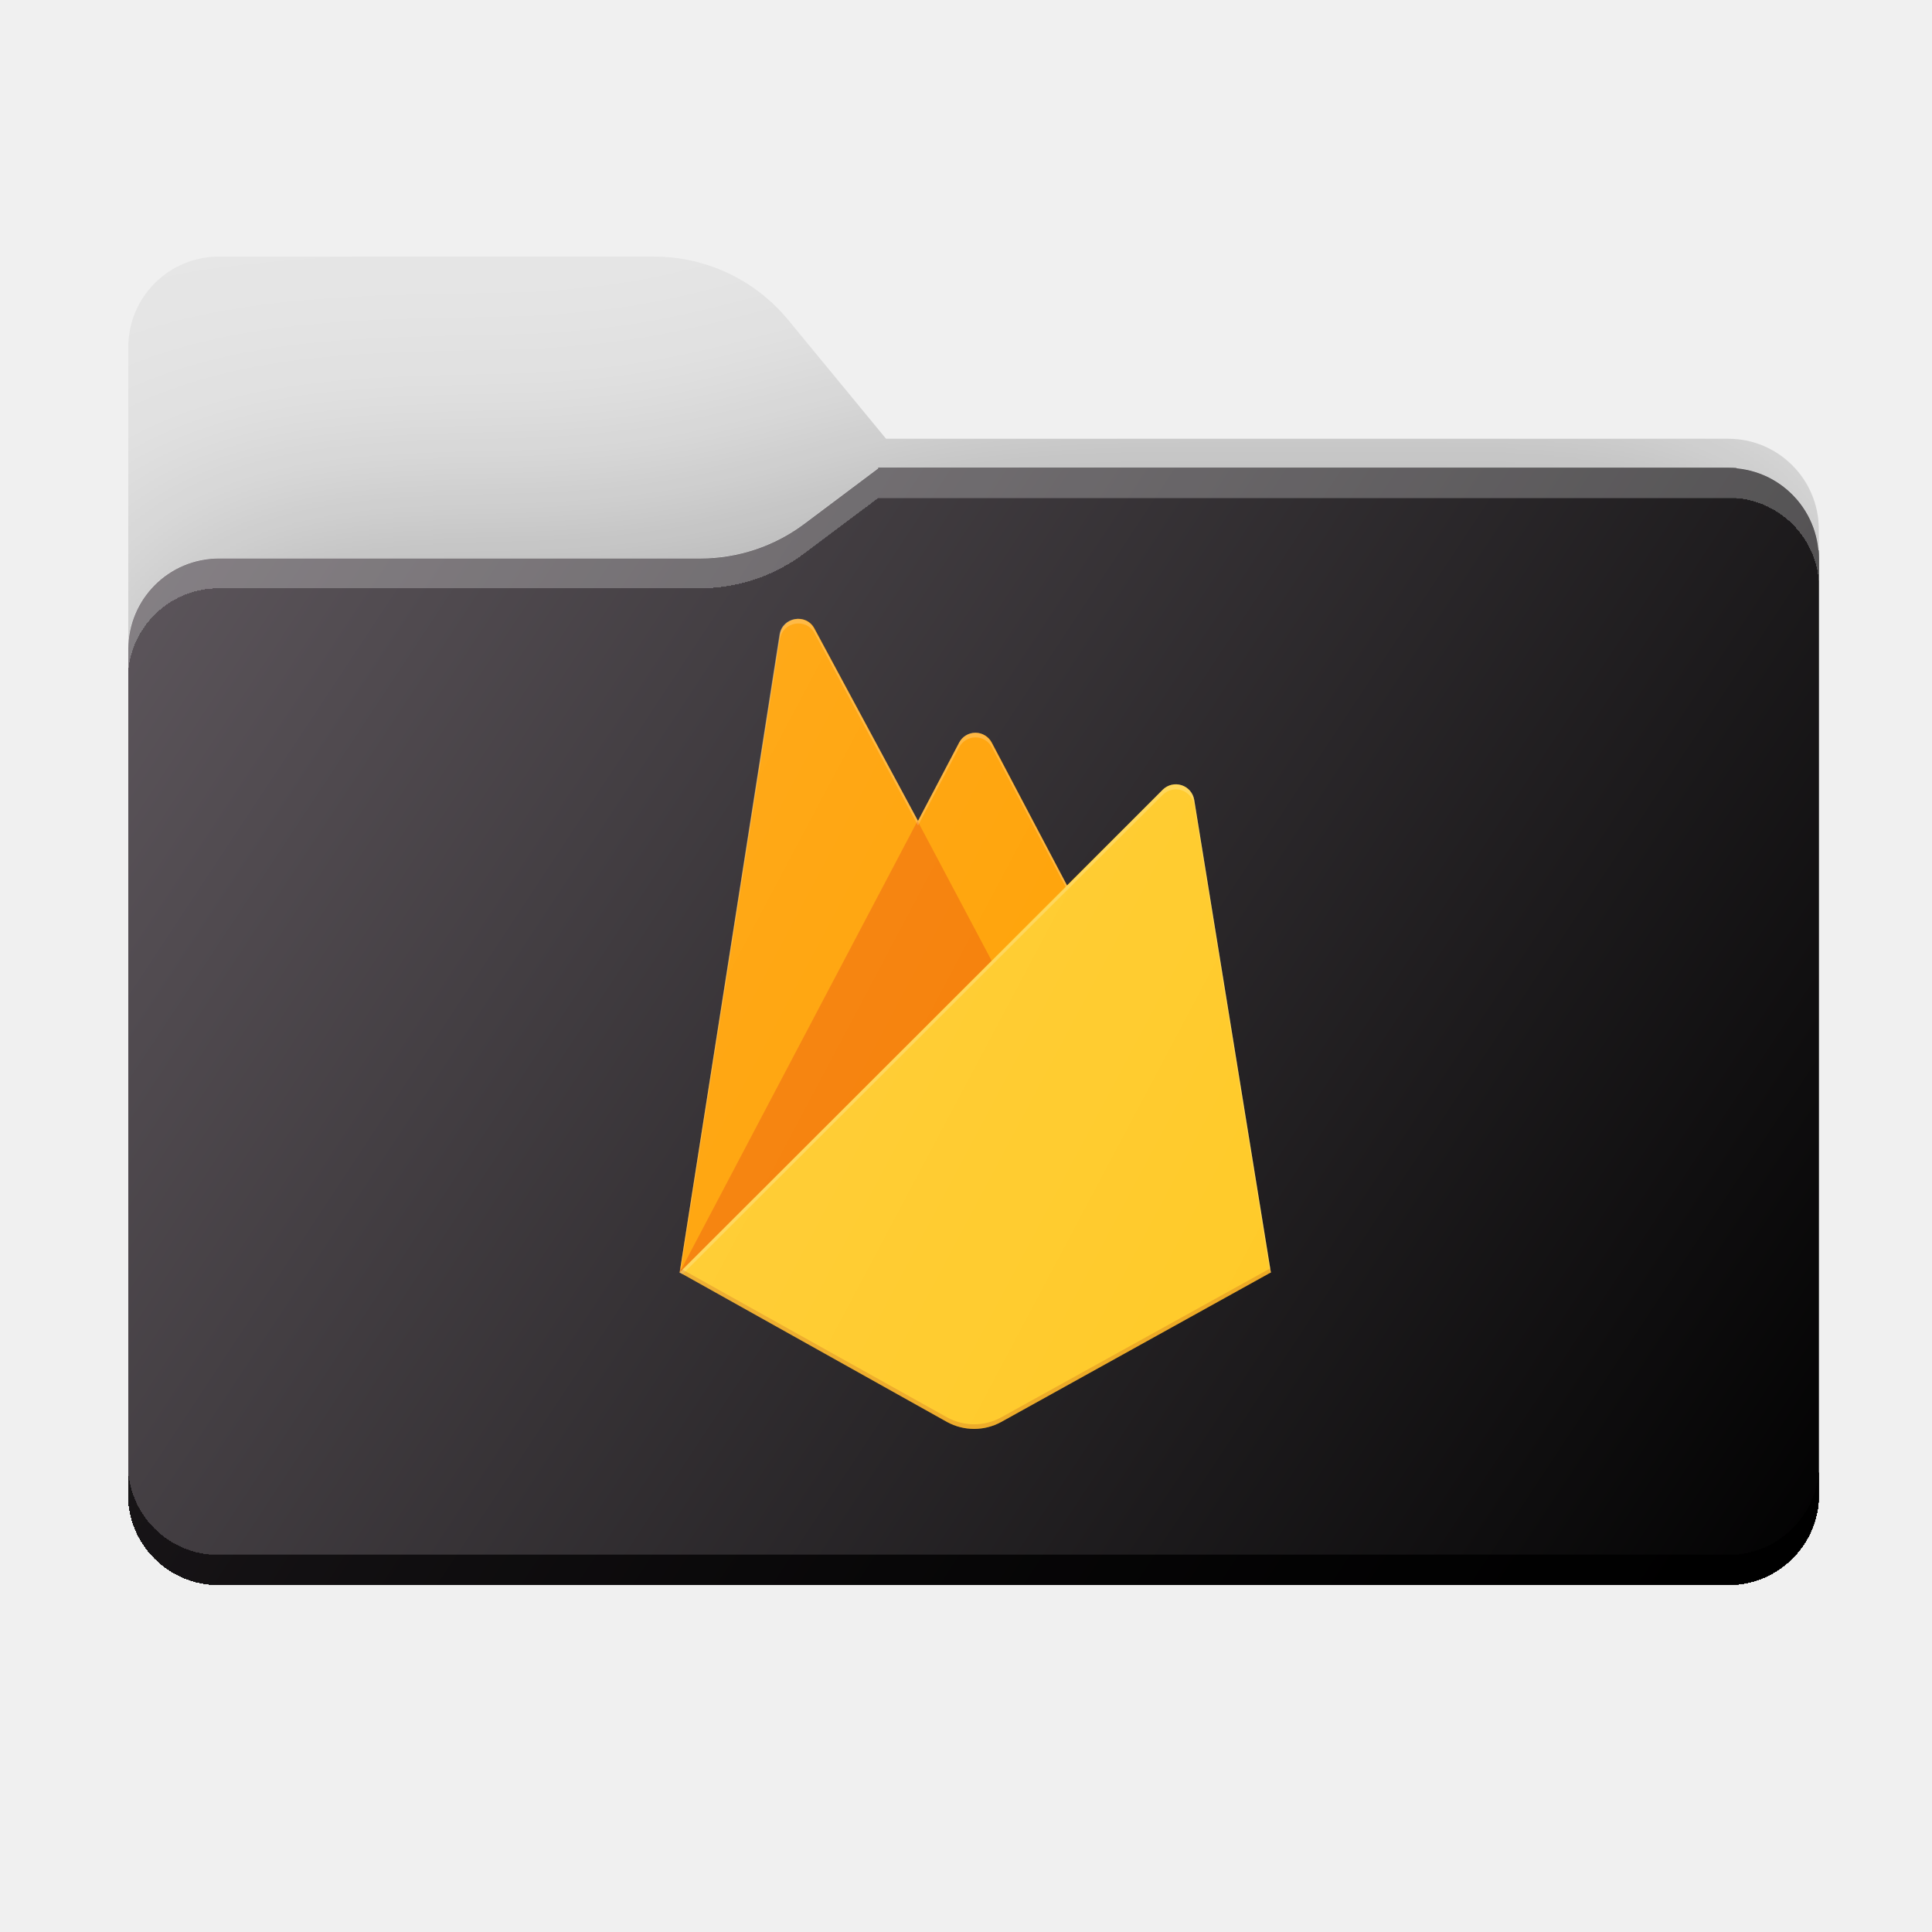
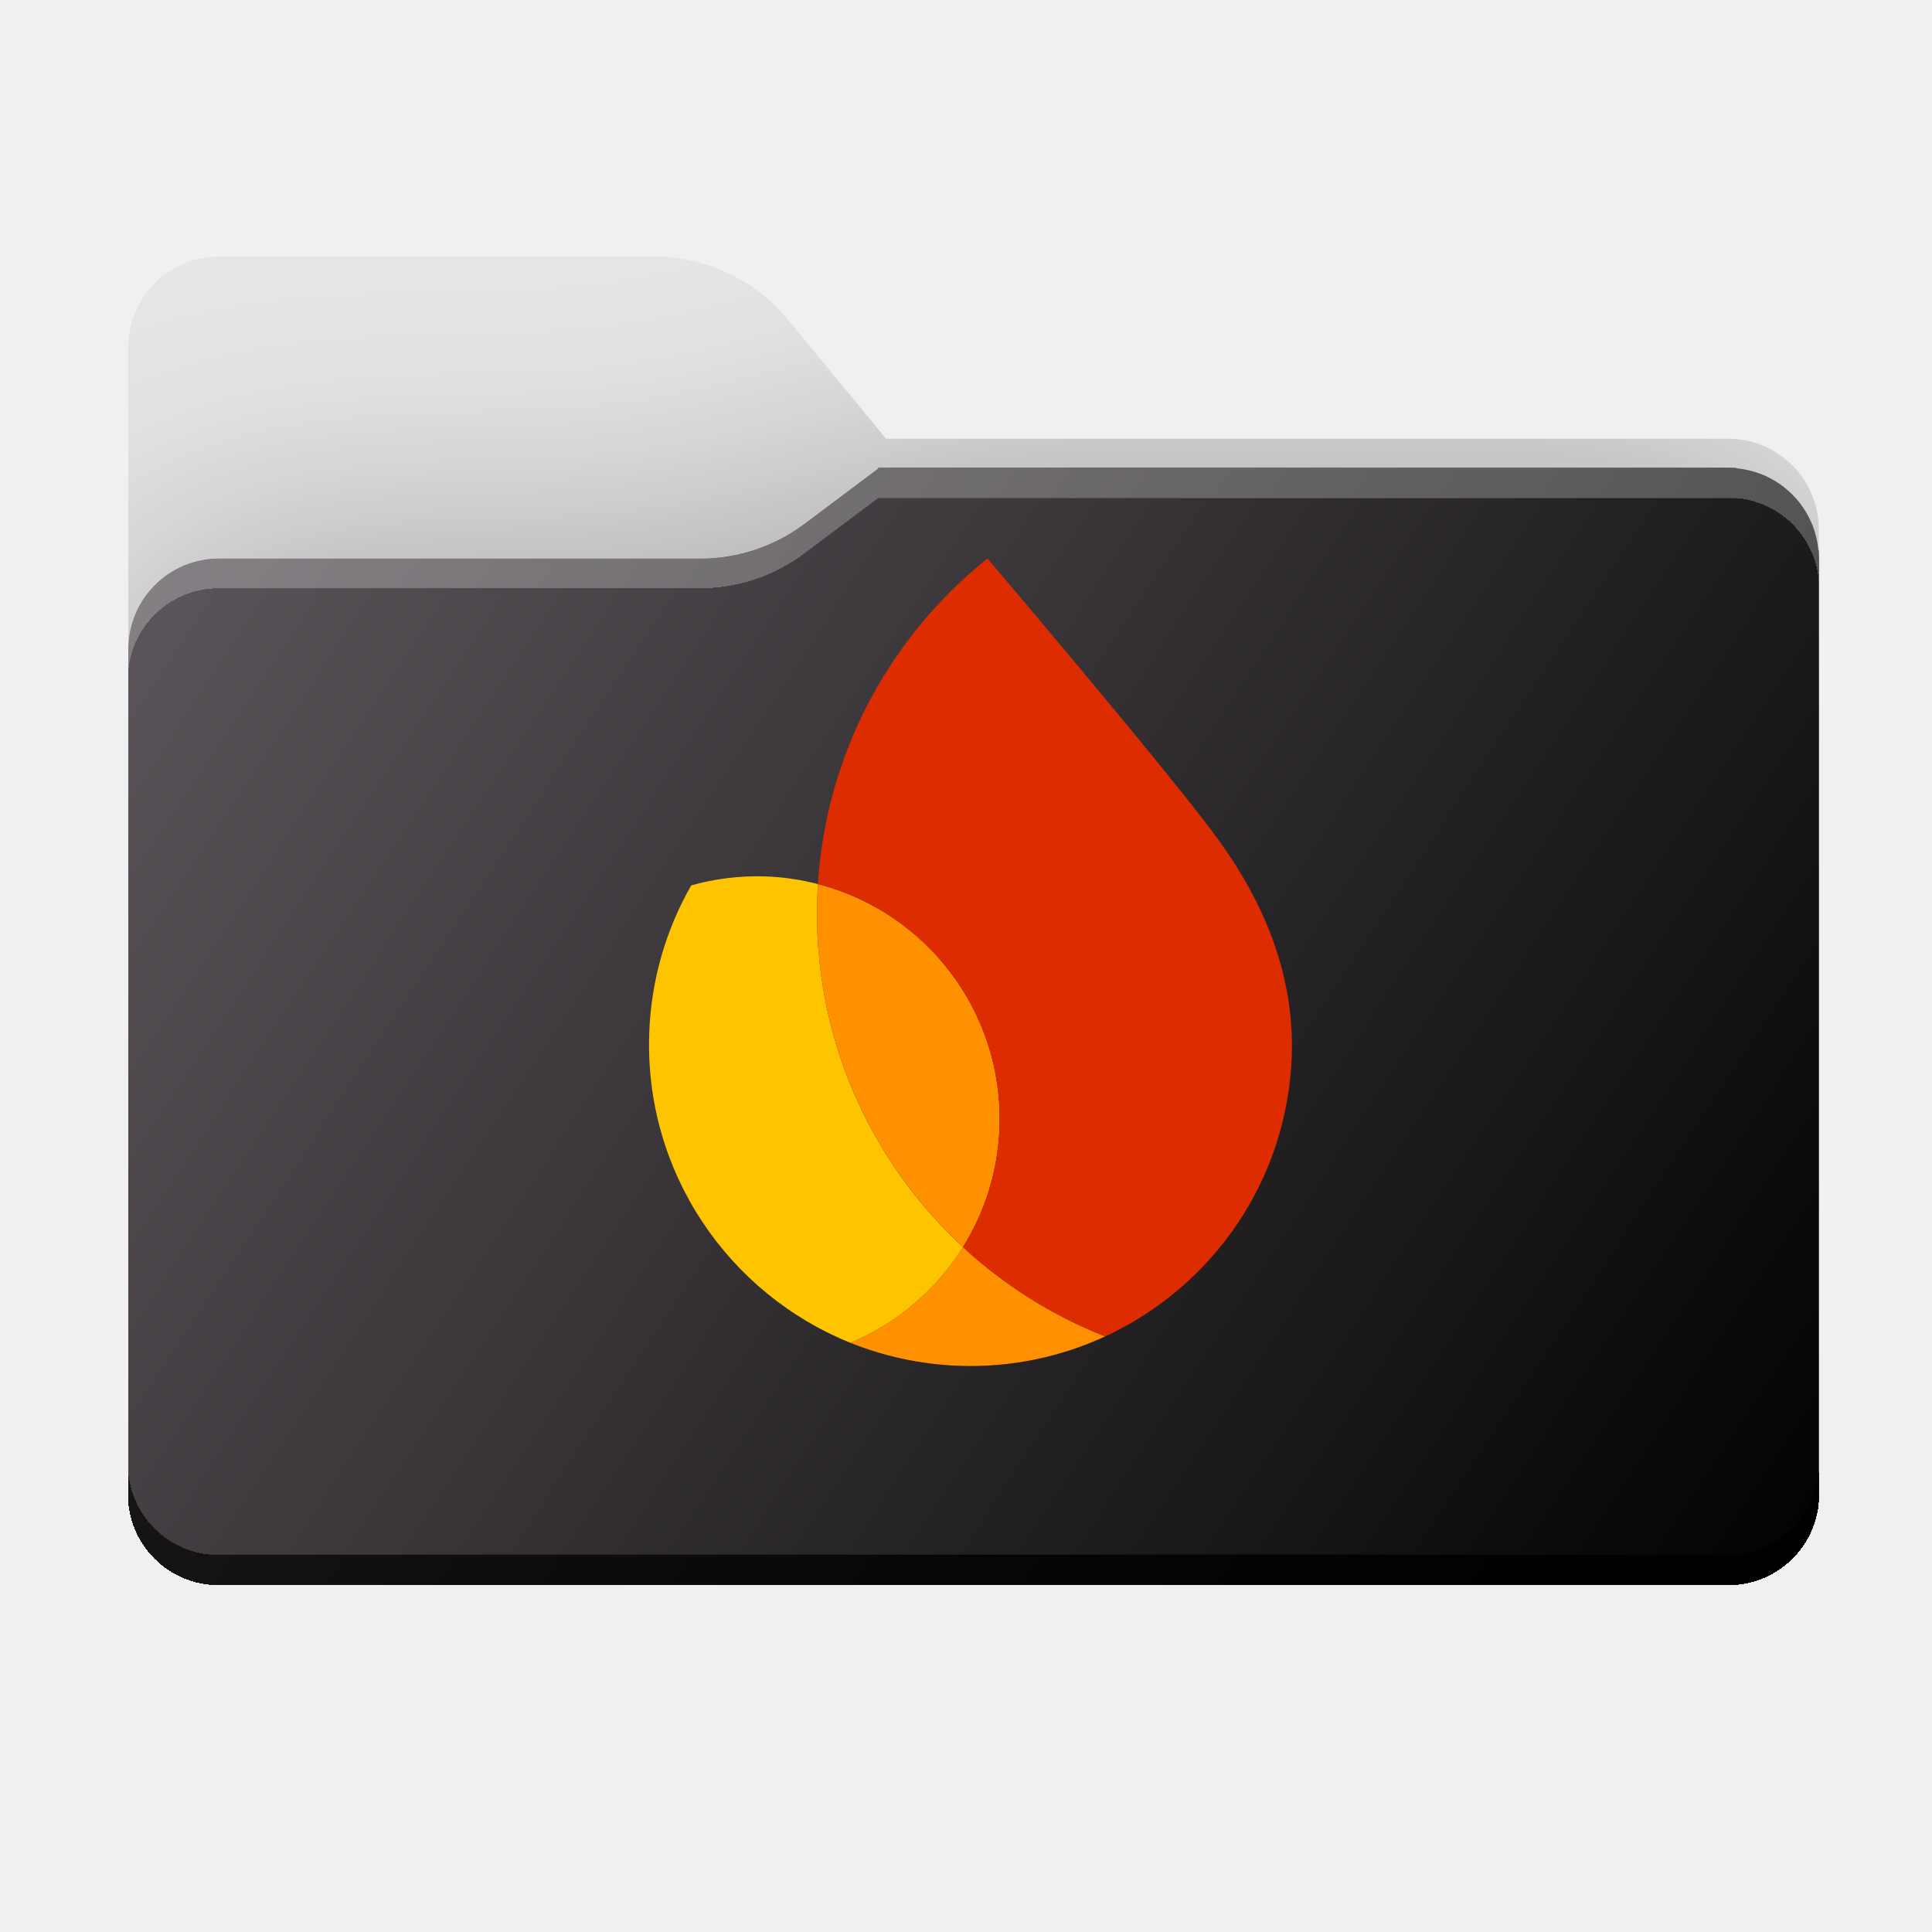
<svg xmlns="http://www.w3.org/2000/svg" width="256" height="256" viewBox="0 0 256 256" fill="none">
-   <g clip-path="url(#clip0_4394_12851)">
-     <path d="M104.425 42.378C100.056 37.073 93.544 34 86.671 34H29C22.373 34 17 39.373 17 46V160C17 166.627 22.373 172 29 172H229C235.627 172 241 166.627 241 160V70.137C241 63.51 235.627 58.137 229 58.137H117.404L104.425 42.378Z" fill="url(#paint0_linear_4394_12851)" />
-     <mask id="mask0_4394_12851" style="mask-type:alpha" maskUnits="userSpaceOnUse" x="17" y="34" width="224" height="138">
-       <path d="M86.671 34C93.543 34 100.057 37.073 104.426 42.378L117.403 58.137H229C235.627 58.137 241 63.51 241 70.137V160C241 166.627 235.627 172 229 172H29C22.373 172 17 166.627 17 160V46C17 39.373 22.373 34 29 34H86.671Z" fill="url(#paint1_linear_4394_12851)" />
+   <g clip-path="url(#clip0_4394_12888)">
+     <path d="M104.425 42.378C100.056 37.073 93.544 34 86.671 34H29C22.373 34 17 39.373 17 46V160C17 166.627 22.373 172 29 172H229C235.627 172 241 166.627 241 160V70.137C241 63.51 235.627 58.137 229 58.137H117.404L104.425 42.378Z" fill="url(#paint0_linear_4394_12888)" />
+     <mask id="mask0_4394_12888" style="mask-type:alpha" maskUnits="userSpaceOnUse" x="17" y="34" width="224" height="138">
+       <path d="M86.671 34C93.543 34 100.057 37.073 104.426 42.378L117.403 58.137H229C235.627 58.137 241 63.51 241 70.137V160C241 166.627 235.627 172 229 172H29C22.373 172 17 166.627 17 160V46C17 39.373 22.373 34 29 34H86.671Z" fill="url(#paint1_linear_4394_12888)" />
    </mask>
-     <g mask="url(#mask0_4394_12851)">
-       <g filter="url(#filter0_f_4394_12851)" style="mix-blend-mode:multiply">
+     <g mask="url(#mask0_4394_12888)">
+       <g filter="url(#filter0_f_4394_12888)" style="mix-blend-mode:multiply">
        <path d="M241 160C241 166.627 235.627 172 229 172H29C22.373 172 17 166.627 17 160V86C17 79.373 22.373 74 29 74H92.79C97.765 74 102.605 72.386 106.586 69.402L116.46 62H229C235.627 62 241 67.373 241 74V160Z" fill="black" fill-opacity="0.3" />
      </g>
    </g>
-     <g filter="url(#filter1_ii_4394_12851)">
-       <path fill-rule="evenodd" clip-rule="evenodd" d="M92.789 74C97.764 74 102.605 72.387 106.586 69.402L116.459 62H229C235.627 62 241 67.373 241 74V108V198C241 204.627 235.627 210 229 210H29C22.373 210 17 204.627 17 198L17 108V86C17 79.373 22.373 74 29 74H87H92.789Z" fill="url(#paint2_linear_4394_12851)" />
+     <g filter="url(#filter1_ii_4394_12888)">
+       <path d="M241 198C241 204.627 235.627 210 229 210H29C22.373 210 17 204.627 17 198V86C17 79.373 22.373 74 29 74H92.79C97.765 74 102.605 72.386 106.586 69.402L116.46 62H229C235.627 62 241 67.373 241 74V198Z" fill="url(#paint2_linear_4394_12888)" />
    </g>
-     <path d="M158.237 105.974C158.084 105.07 157.44 104.326 156.565 104.043C155.69 103.761 154.729 103.988 154.075 104.632L141.406 117.378L131.369 98.412C130.967 97.6 130.136 97.085 129.227 97.085C128.318 97.085 127.488 97.6 127.085 98.412L121.638 108.779L107.868 83.288C106.766 81.215 103.645 81.764 103.278 84.081L90.059 168.603L125.494 188.423C127.724 189.642 130.424 189.642 132.654 188.423L168.396 168.603L158.237 105.974Z" fill="url(#paint3_linear_4394_12851)" />
-     <path d="M90.059 168.603L103.339 84.081C103.706 81.764 106.828 81.215 107.929 83.288L121.638 108.779L127.085 98.412C127.507 97.604 128.344 97.097 129.258 97.097C130.172 97.097 131.009 97.604 131.43 98.412L168.396 168.603H90.059Z" fill="#FFA000" />
-     <path d="M135.837 135.671L121.577 108.777L90.059 168.601L135.837 135.671Z" fill="#F57C00" />
-     <path d="M168.396 168.603L158.236 105.973C158.085 105.07 157.44 104.325 156.565 104.043C155.689 103.761 154.73 103.988 154.075 104.632L90.059 168.603L125.494 188.423C127.724 189.642 130.425 189.642 132.655 188.423L168.396 168.603Z" fill="#FFCA28" />
-     <path d="M158.239 105.974C158.087 105.07 157.442 104.326 156.567 104.043C155.692 103.761 154.732 103.988 154.078 104.632L141.409 117.378L131.372 98.412C130.97 97.6 130.139 97.085 129.23 97.085C128.32 97.085 127.49 97.6 127.088 98.412L121.641 108.779L107.871 83.288C106.769 81.215 103.648 81.764 103.281 84.081L90.061 168.603H90L90.061 168.664L90.428 168.847L141.348 117.988L154.078 105.303C154.732 104.659 155.692 104.432 156.567 104.714C157.442 104.996 158.087 105.741 158.239 106.645L168.276 168.664L168.399 168.603L158.239 105.974ZM90.184 168.481L103.342 84.691C103.709 82.374 106.83 81.825 107.932 83.898L121.641 109.389L127.088 99.022C127.509 98.214 128.347 97.707 129.261 97.707C130.174 97.707 131.012 98.214 131.433 99.022L141.225 117.561L90.184 168.481Z" fill="white" fill-opacity="0.2" />
-     <path opacity="0.2" d="M132.654 187.813C130.424 189.033 127.724 189.033 125.494 187.813L90.12 168.055L90.059 168.603L125.494 188.423C127.724 189.642 130.424 189.642 132.654 188.423L168.396 168.603L168.335 168.055L132.654 187.813Z" fill="#A52714" />
-     <path d="M158.237 105.974C158.084 105.07 157.44 104.326 156.565 104.043C155.69 103.761 154.729 103.988 154.075 104.632L141.406 117.378L131.369 98.412C130.967 97.6 130.136 97.085 129.227 97.085C128.318 97.085 127.488 97.6 127.085 98.412L121.638 108.779L107.868 83.288C106.766 81.215 103.645 81.764 103.278 84.081L90.059 168.603L125.494 188.423C127.724 189.642 130.424 189.642 132.654 188.423L168.396 168.603L158.237 105.974Z" fill="url(#paint4_linear_4394_12851)" />
+     <path d="M112.682 177.926C117.159 179.727 122.016 180.797 127.116 180.975C134.018 181.216 140.582 179.789 146.45 177.078C139.413 174.313 133.041 170.271 127.602 165.244C124.076 170.889 118.862 175.347 112.682 177.926Z" fill="#FF9100" />
+     <path d="M127.602 165.246C115.187 153.764 107.655 137.145 108.292 118.917C108.313 118.325 108.344 117.734 108.38 117.142C106.157 116.567 103.836 116.216 101.447 116.133C98.027 116.014 94.716 116.438 91.59 117.318C88.276 123.123 86.276 129.785 86.026 136.919C85.383 155.332 96.526 171.421 112.681 177.927C118.862 175.349 124.076 170.896 127.602 165.246Z" fill="#FFC400" />
+     <path d="M127.601 165.244C130.488 160.625 132.238 155.21 132.441 149.375C132.977 134.027 122.66 120.825 108.38 117.141C108.343 117.732 108.312 118.324 108.291 118.915C107.655 137.143 115.186 153.762 127.601 165.244Z" fill="#FF9100" />
+     <path d="M130.844 74C122.711 80.516 116.289 89.107 112.404 99.004C110.179 104.673 108.781 110.762 108.373 117.145C122.653 120.829 132.971 134.032 132.435 149.38C132.231 155.214 130.476 160.624 127.595 165.249C133.033 170.28 139.406 174.318 146.442 177.082C160.566 170.554 170.586 156.506 171.166 139.89C171.542 129.124 167.406 119.529 161.561 111.43C155.389 102.865 130.844 74 130.844 74Z" fill="#DD2C00" />
  </g>
  <defs>
-     <filter id="filter0_f_4394_12851" x="-20" y="25" width="298" height="184" filterUnits="userSpaceOnUse" color-interpolation-filters="sRGB">
+     <filter id="filter0_f_4394_12888" x="-20" y="25" width="298" height="184" filterUnits="userSpaceOnUse" color-interpolation-filters="sRGB">
      <feFlood flood-opacity="0" result="BackgroundImageFix" />
      <feBlend mode="normal" in="SourceGraphic" in2="BackgroundImageFix" result="shape" />
-       <feGaussianBlur stdDeviation="18.5" result="effect1_foregroundBlur_4394_12851" />
+       <feGaussianBlur stdDeviation="18.5" result="effect1_foregroundBlur_4394_12888" />
    </filter>
-     <filter id="filter1_ii_4394_12851" x="17" y="62" width="224" height="148" filterUnits="userSpaceOnUse" color-interpolation-filters="sRGB">
+     <filter id="filter1_ii_4394_12888" x="17" y="62" width="224" height="148" filterUnits="userSpaceOnUse" color-interpolation-filters="sRGB">
      <feFlood flood-opacity="0" result="BackgroundImageFix" />
      <feBlend mode="normal" in="SourceGraphic" in2="BackgroundImageFix" result="shape" />
      <feColorMatrix in="SourceAlpha" type="matrix" values="0 0 0 0 0 0 0 0 0 0 0 0 0 0 0 0 0 0 127 0" result="hardAlpha" />
      <feOffset dy="4" />
      <feComposite in2="hardAlpha" operator="arithmetic" k2="-1" k3="1" />
      <feColorMatrix type="matrix" values="0 0 0 0 1 0 0 0 0 1 0 0 0 0 1 0 0 0 0.25 0" />
-       <feBlend mode="normal" in2="shape" result="effect1_innerShadow_4394_12851" />
+       <feBlend mode="normal" in2="shape" result="effect1_innerShadow_4394_12888" />
      <feColorMatrix in="SourceAlpha" type="matrix" values="0 0 0 0 0 0 0 0 0 0 0 0 0 0 0 0 0 0 127 0" result="hardAlpha" />
      <feOffset dy="-4" />
      <feComposite in2="hardAlpha" operator="arithmetic" k2="-1" k3="1" />
      <feColorMatrix type="matrix" values="0 0 0 0 0 0 0 0 0 0 0 0 0 0 0 0 0 0 0.9 0" />
-       <feBlend mode="soft-light" in2="effect1_innerShadow_4394_12851" result="effect2_innerShadow_4394_12851" />
+       <feBlend mode="soft-light" in2="effect1_innerShadow_4394_12888" result="effect2_innerShadow_4394_12888" />
    </filter>
-     <linearGradient id="paint0_linear_4394_12851" x1="17" y1="34" x2="197.768" y2="215.142" gradientUnits="userSpaceOnUse">
+     <linearGradient id="paint0_linear_4394_12888" x1="17" y1="34" x2="197.768" y2="215.142" gradientUnits="userSpaceOnUse">
      <stop stop-color="#E6E6E6" />
    </linearGradient>
-     <linearGradient id="paint1_linear_4394_12851" x1="17" y1="34" x2="197.768" y2="215.142" gradientUnits="userSpaceOnUse">
+     <linearGradient id="paint1_linear_4394_12888" x1="17" y1="34" x2="197.768" y2="215.142" gradientUnits="userSpaceOnUse">
      <stop stop-color="#05815D" />
      <stop offset="1" stop-color="#0C575F" />
    </linearGradient>
-     <linearGradient id="paint2_linear_4394_12851" x1="17" y1="62" x2="241" y2="210" gradientUnits="userSpaceOnUse">
+     <linearGradient id="paint2_linear_4394_12888" x1="17" y1="62" x2="241" y2="210" gradientUnits="userSpaceOnUse">
      <stop stop-color="#5F585E" />
      <stop offset="1" stop-color="#010101" />
    </linearGradient>
-     <linearGradient id="paint3_linear_4394_12851" x1="87.331" y1="100.276" x2="184.808" y2="152.011" gradientUnits="userSpaceOnUse">
-       <stop stop-color="white" stop-opacity="0.1" />
-       <stop offset="1" stop-color="white" stop-opacity="0" />
-     </linearGradient>
-     <linearGradient id="paint4_linear_4394_12851" x1="87.331" y1="100.276" x2="184.808" y2="152.011" gradientUnits="userSpaceOnUse">
-       <stop stop-color="white" stop-opacity="0.1" />
-       <stop offset="1" stop-color="white" stop-opacity="0" />
-     </linearGradient>
-     <clipPath id="clip0_4394_12851">
+     <clipPath id="clip0_4394_12888">
      <rect width="256" height="256" fill="white" />
    </clipPath>
  </defs>
</svg>
